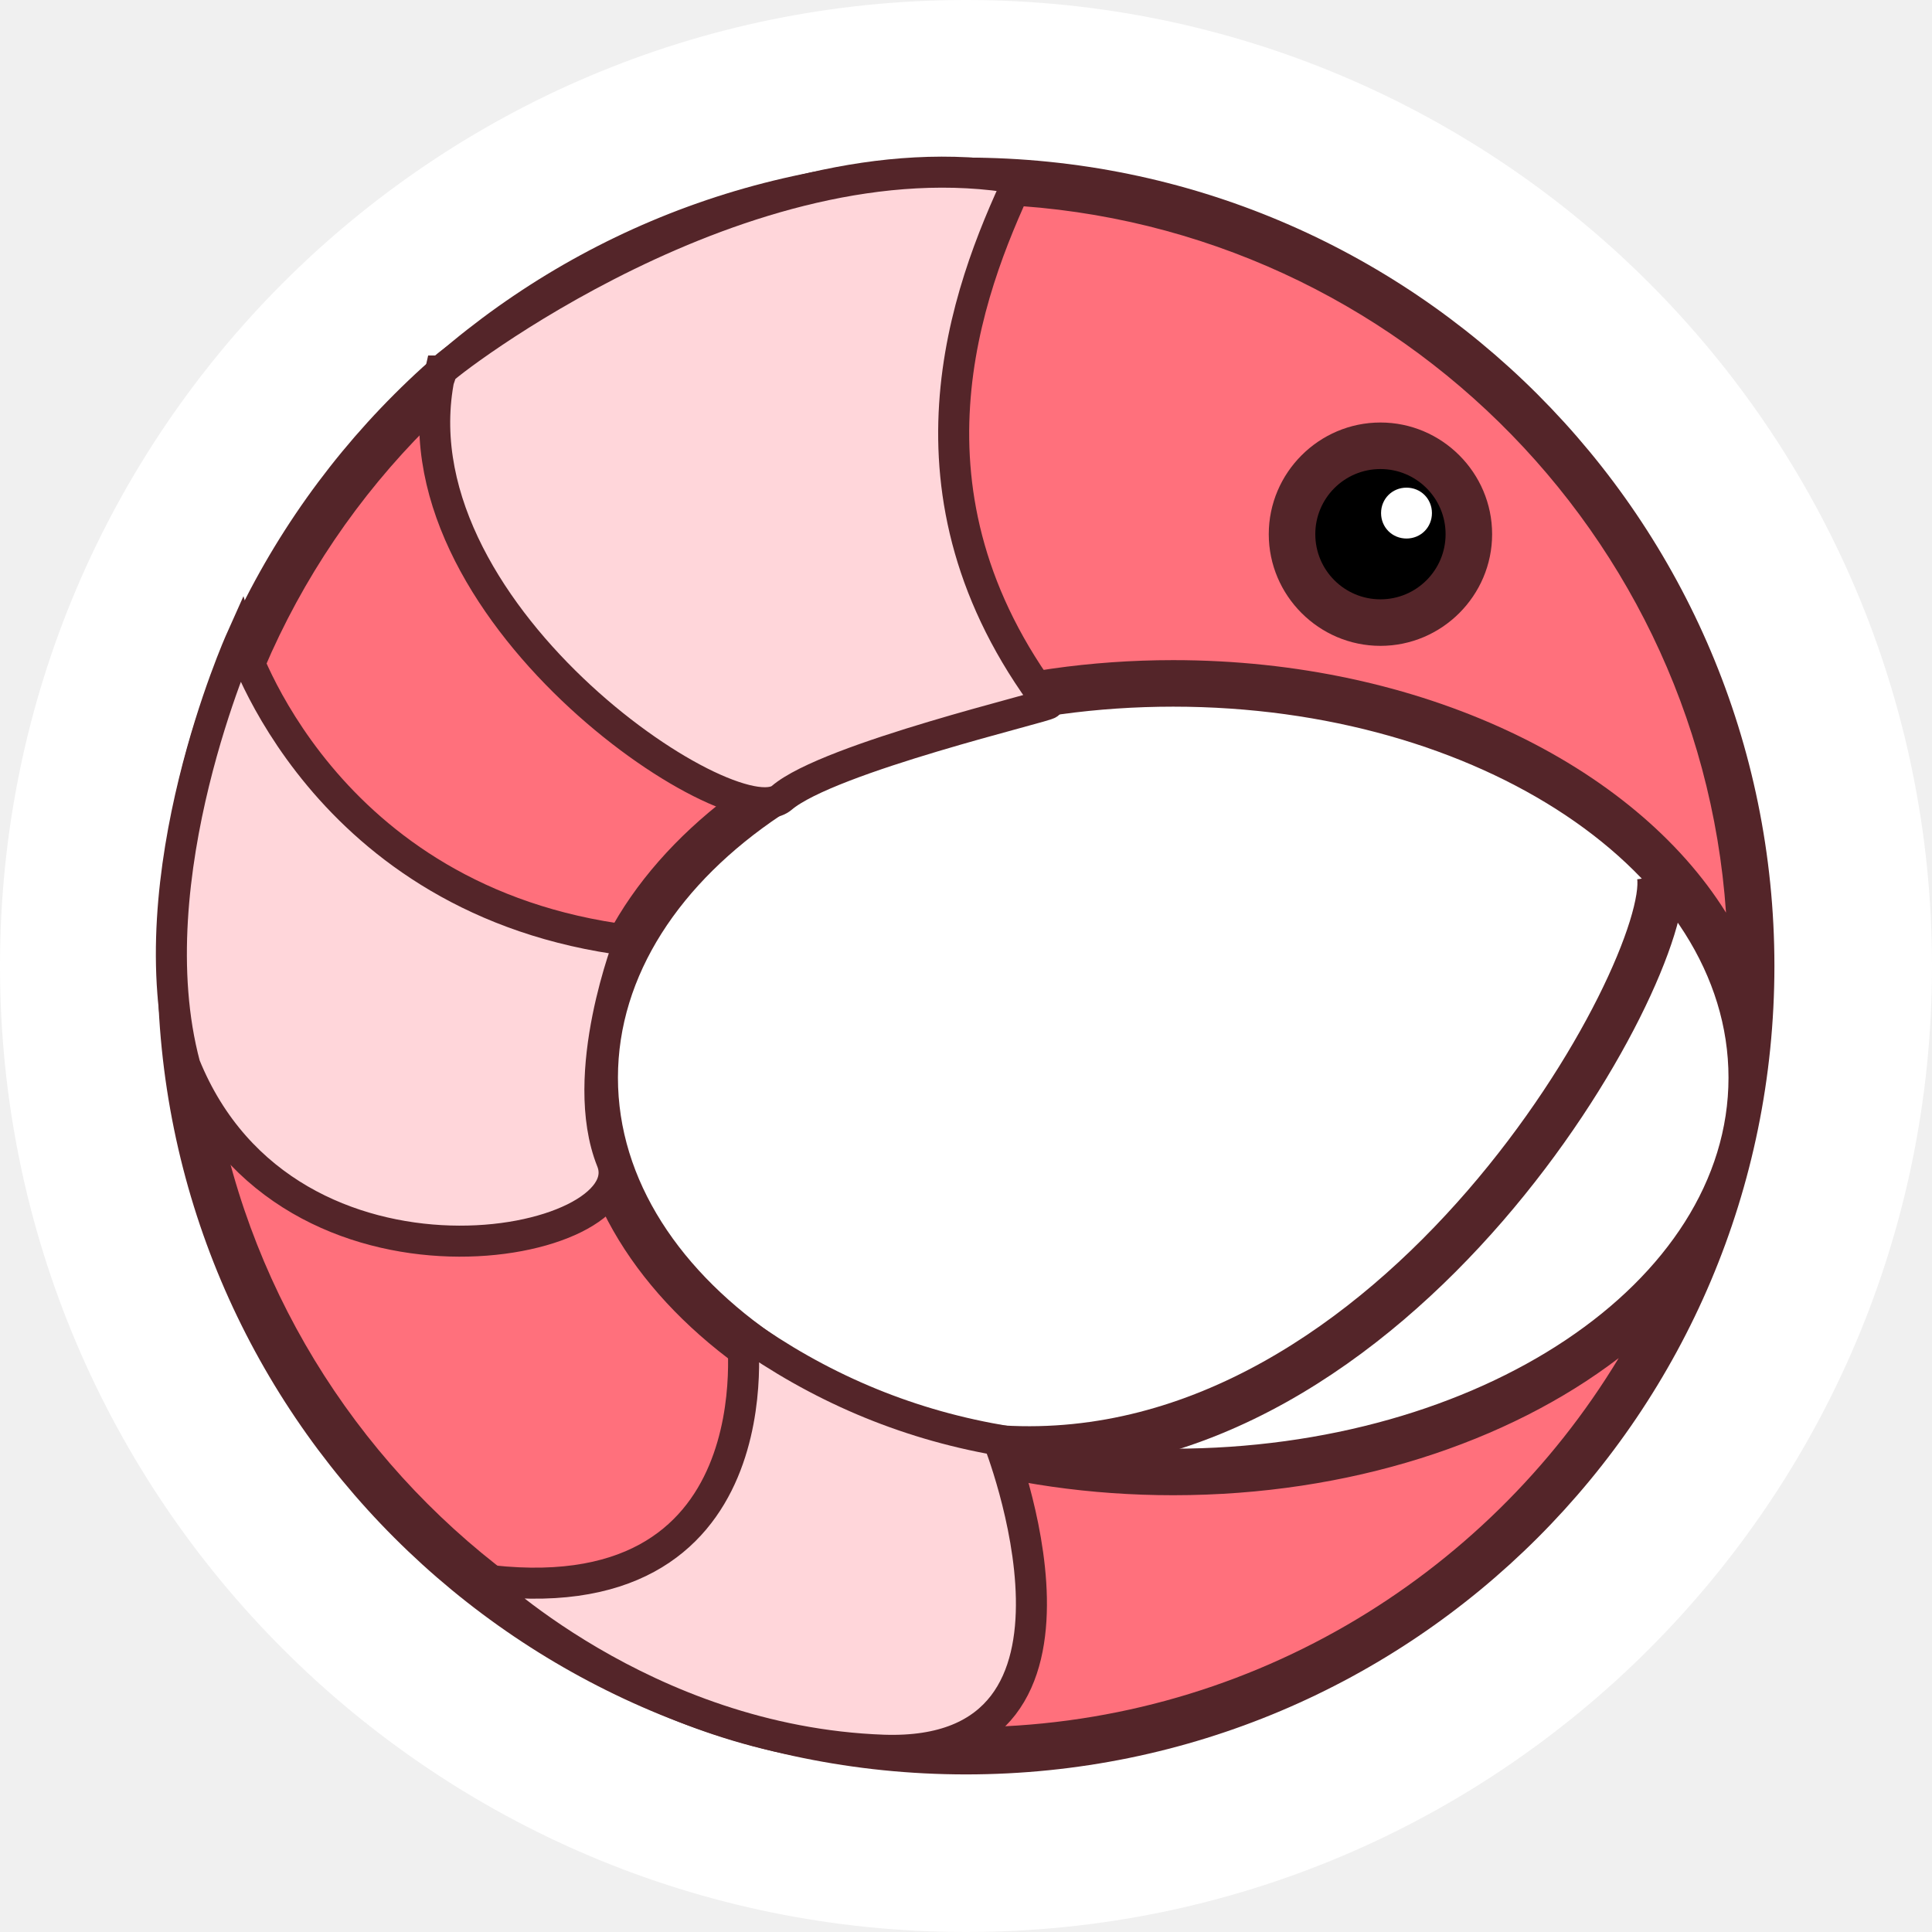
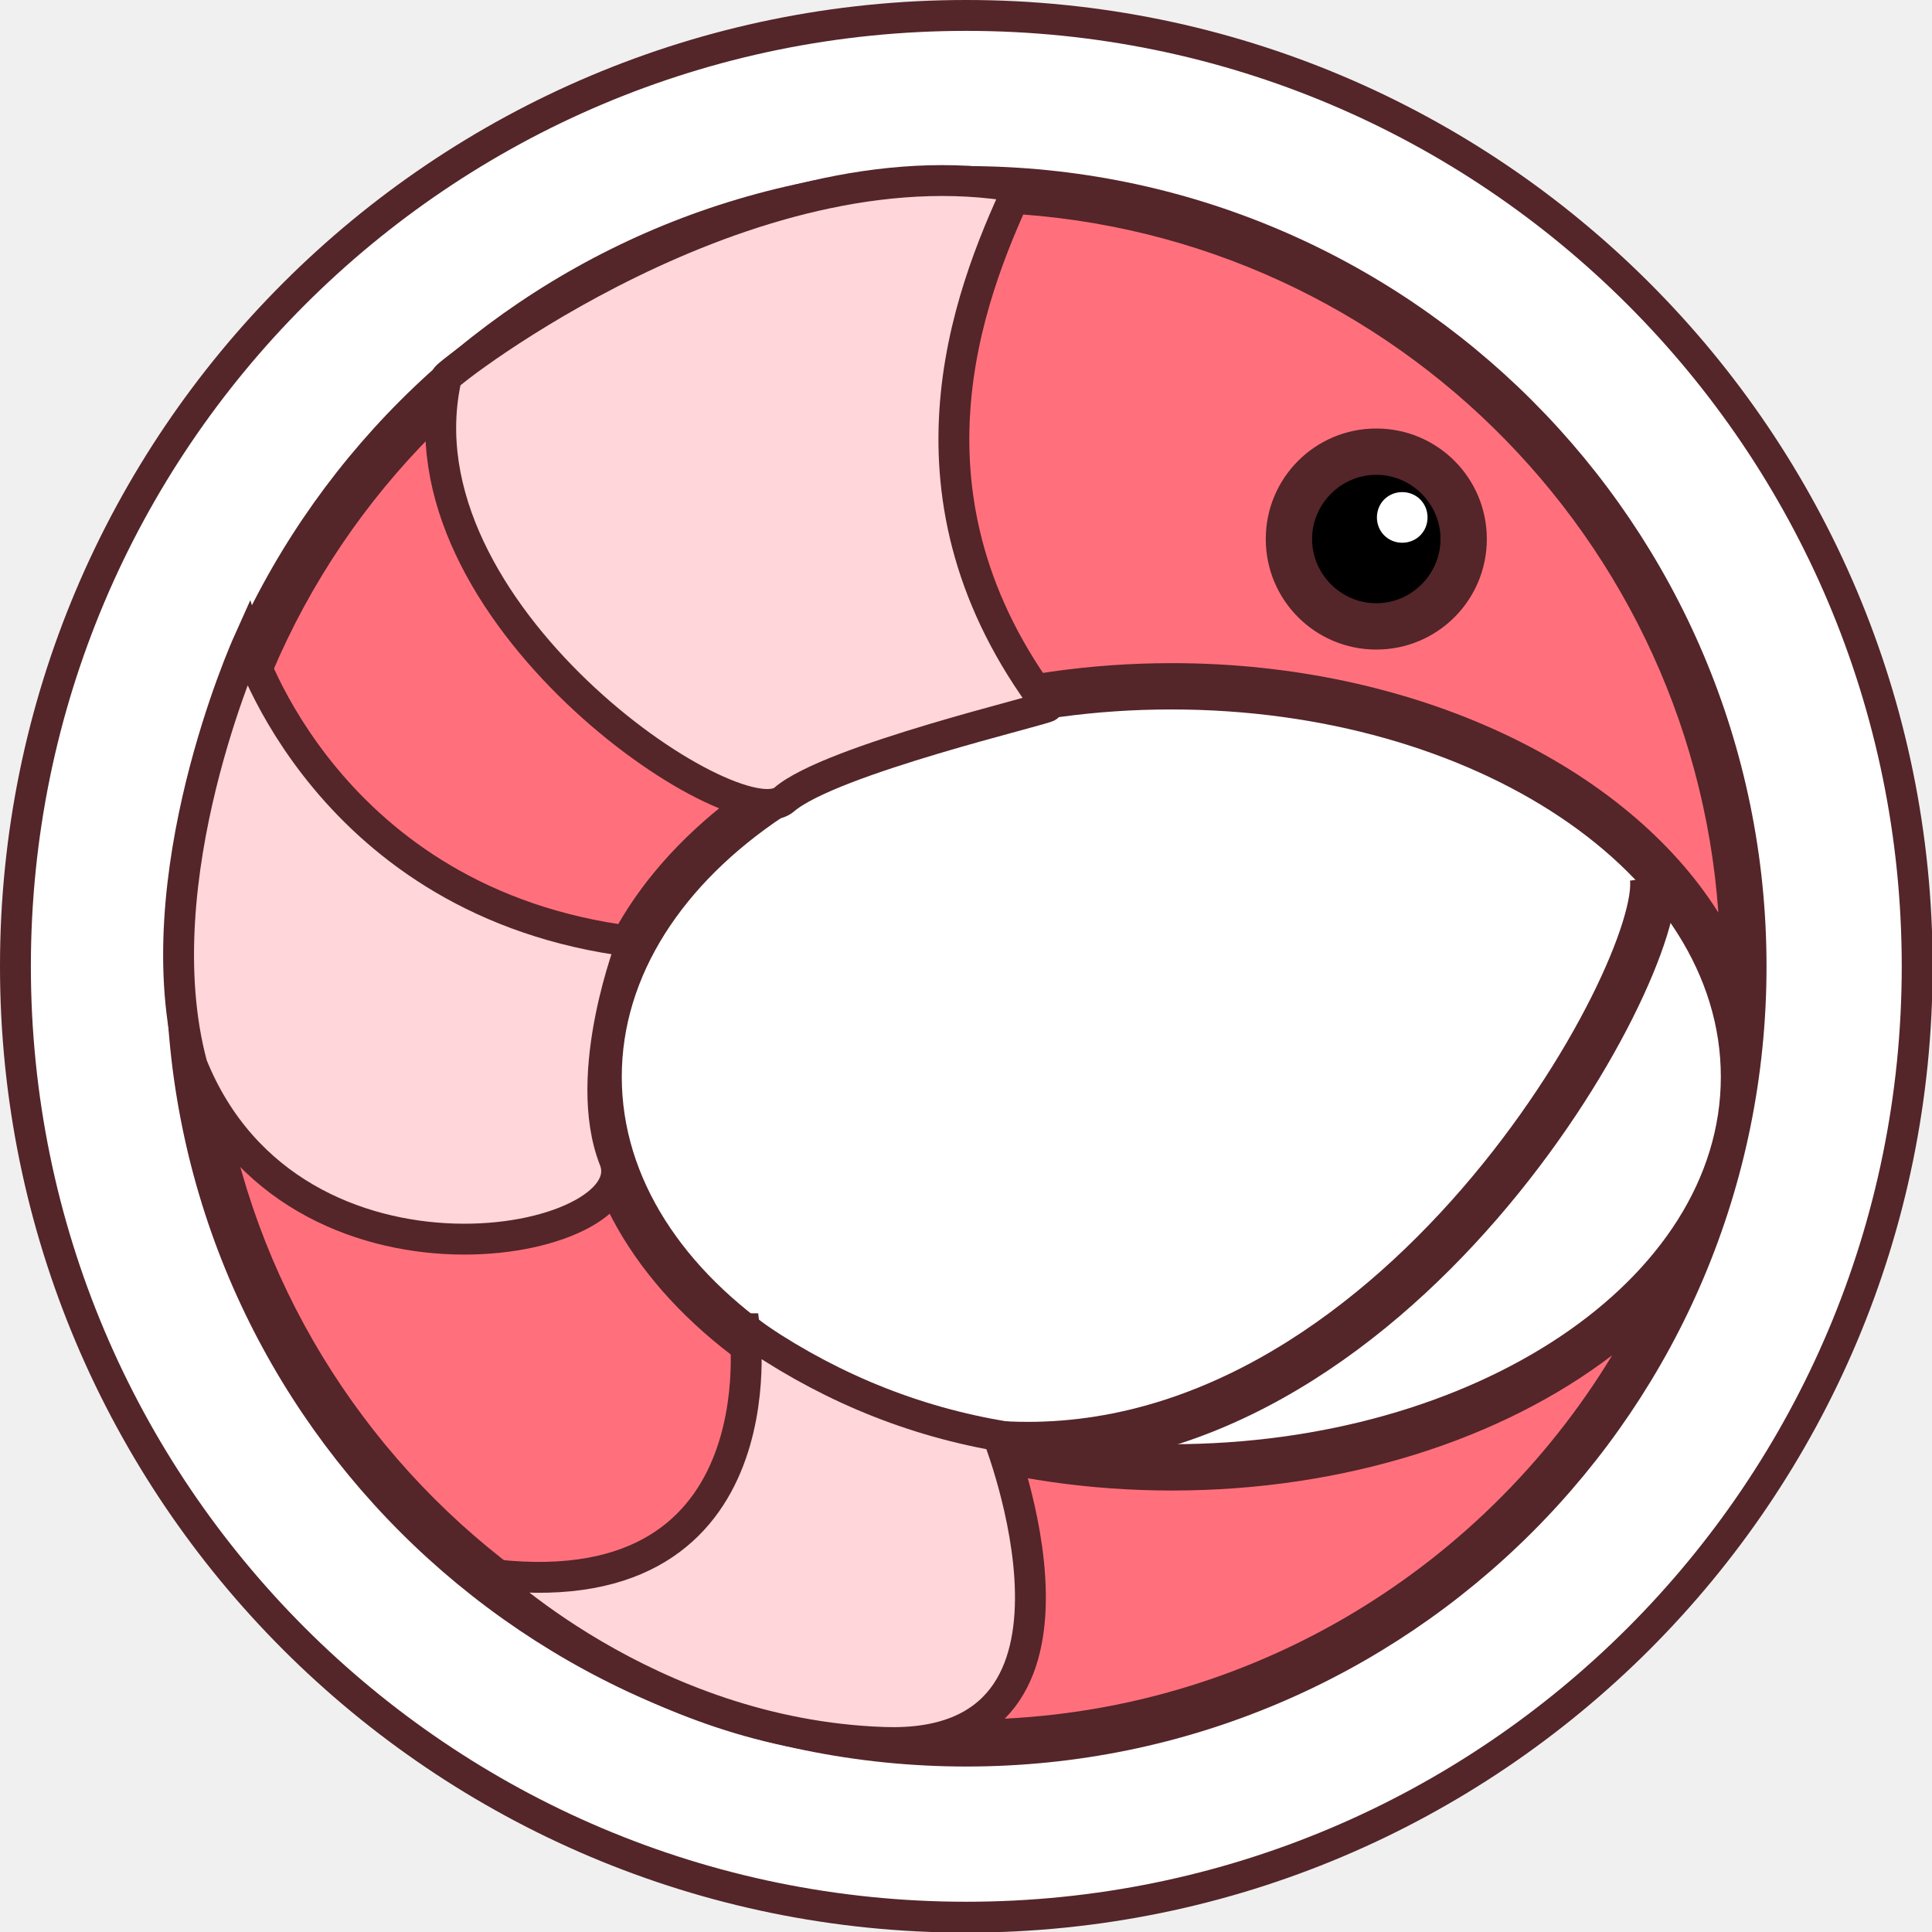
- <svg xmlns="http://www.w3.org/2000/svg" id="Layer_1" data-name="Layer 1" viewBox="0 0 31.14 31.14">
+ <svg xmlns="http://www.w3.org/2000/svg" id="Layer_1" data-name="Layer 1" viewBox="0 0 31.29 31.29">
  <defs>
    <style>
      .cls-1 {
        fill: none;
        stroke-width: .75px;
      }

-       .cls-1, .cls-2 {
+       .cls-1, .cls-2, .cls-3 {
        stroke: #542529;
        stroke-miterlimit: 10;
      }

-       .cls-3 {
+       .cls-4, .cls-3 {
        fill: #fff;
      }

      .cls-2 {
        fill: #ffd6da;
+       }
+ 
+       .cls-2, .cls-3 {
        stroke-width: .5px;
      }

-       .cls-4 {
+       .cls-5 {
        fill: #ff707c;
      }

-       .cls-5 {
+       .cls-6 {
        fill: #542529;
      }
    </style>
  </defs>
-   <circle class="cls-3" cx="15.57" cy="15.57" r="15.57" />
+   <circle class="cls-3" cx="15.65" cy="15.65" r="15.4" />
  <g>
-     <path class="cls-4" d="M15.57,28.22c-6.98,0-12.65-5.68-12.65-12.65S8.59,2.92,15.57,2.92s12.65,5.68,12.65,12.65c0,.37-.02.73-.05,1.09-.52-3.17-4.48-5.64-9.26-5.64-5.14,0-9.32,2.85-9.32,6.36s4.18,6.36,9.32,6.36c3.81,0,7.09-1.57,8.54-3.8-1.78,4.84-6.43,8.3-11.88,8.3Z" />
-     <path class="cls-5" d="M15.57,3.29c6.48,0,11.81,5.05,12.25,11.42-1.49-2.39-4.92-4.07-8.91-4.07-5.35,0-9.7,3.02-9.7,6.73s4.35,6.73,9.7,6.73c2.84,0,5.4-.85,7.18-2.21-2.15,3.56-6.06,5.95-10.52,5.95-6.77,0-12.28-5.51-12.28-12.28S8.8,3.29,15.57,3.29M15.57,2.54c-7.2,0-13.03,5.83-13.03,13.03s5.83,13.03,13.03,13.03,13.03-5.83,13.03-13.03S22.76,2.54,15.57,2.54h0ZM18.91,23.35c-4.94,0-8.95-2.68-8.95-5.98s4.01-5.98,8.95-5.98,8.95,2.68,8.95,5.98-4.01,5.98-8.95,5.98h0Z" />
+     <path class="cls-5" d="M15.65,28.23c-6.94,0-12.58-5.64-12.58-12.58S8.71,3.06,15.65,3.06s12.58,5.65,12.58,12.58c0,.36-.02.72-.04,1.07-.53-3.15-4.46-5.6-9.21-5.6-5.11,0-9.27,2.84-9.27,6.32s4.16,6.32,9.27,6.32c3.78,0,7.04-1.55,8.48-3.77-1.77,4.8-6.4,8.24-11.81,8.24Z" />
+     <path class="cls-6" d="M15.65,3.44c6.44,0,11.73,5.01,12.18,11.34-1.49-2.37-4.9-4.04-8.85-4.04-5.32,0-9.65,3.01-9.65,6.7s4.33,6.7,9.65,6.7c2.82,0,5.36-.84,7.13-2.19-2.14,3.53-6.02,5.9-10.45,5.9-6.73,0-12.21-5.48-12.21-12.21S8.91,3.44,15.65,3.44M15.65,2.69c-7.16,0-12.96,5.8-12.96,12.96s5.8,12.96,12.96,12.96,12.96-5.8,12.96-12.96S22.8,2.69,15.65,2.69h0ZM18.97,23.39c-4.91,0-8.9-2.66-8.9-5.95s3.98-5.95,8.9-5.95,8.9,2.66,8.9,5.95-3.98,5.95-8.9,5.95h0Z" />
  </g>
-   <path class="cls-2" d="M3.88,10.32s1.29,4.22,6.27,4.84c0,0-.85,2.15-.29,3.55s-5.22,2.56-6.88-1.54c-.81-3.03.9-6.85.9-6.85Z" />
-   <path class="cls-2" d="M7.11,5.98c.02-.07,4.89-3.88,9.32-3.1-.86,1.83-2.08,5.07.47,8.46.02.04-3.54.87-4.3,1.52-.79.67-6.38-3.05-5.5-6.88Z" />
-   <path class="cls-2" d="M11.96,21.47s.62,4.66-4.26,3.98c0,0,2.65,2.62,6.54,2.76,3.89.13,1.85-5,1.85-5-1.54-.27-2.91-.87-4.13-1.74Z" />
+   <path class="cls-2" d="M4.01,10.43s1.28,4.2,6.23,4.82c0,0-.84,2.13-.29,3.53s-5.2,2.54-6.84-1.53c-.81-3.01.9-6.82.9-6.82Z" />
+   <path class="cls-2" d="M7.23,6.11c.02-.07,4.86-3.86,9.27-3.08-.85,1.82-2.07,5.04.47,8.41.02.04-3.52.86-4.27,1.51-.79.67-6.34-3.04-5.47-6.84Z" />
+   <path class="cls-2" d="M12.06,21.52s.62,4.63-4.24,3.96c0,0,2.64,2.61,6.5,2.74s1.84-4.97,1.84-4.97c-1.53-.27-2.89-.87-4.11-1.73Z" />
  <g>
-     <circle cx="22.25" cy="8.61" r="1.42" />
-     <path class="cls-5" d="M22.25,7.56c.58,0,1.05.47,1.05,1.05s-.47,1.05-1.05,1.05-1.05-.47-1.05-1.05.47-1.05,1.05-1.05M22.25,6.81c-.99,0-1.8.81-1.8,1.8s.81,1.8,1.8,1.8,1.8-.81,1.8-1.8-.81-1.8-1.8-1.8h0Z" />
+     <path d="M22.29,10.14c-.78,0-1.41-.63-1.41-1.41s.63-1.41,1.41-1.41,1.42.63,1.42,1.41-.63,1.41-1.42,1.41Z" />
+     <path class="cls-6" d="M22.29,7.69c.57,0,1.04.47,1.04,1.04s-.47,1.04-1.04,1.04-1.04-.47-1.04-1.04.47-1.04,1.04-1.04M22.29,6.94c-.99,0-1.79.8-1.79,1.79s.8,1.79,1.79,1.79,1.79-.8,1.79-1.79-.8-1.79-1.79-1.79h0Z" />
  </g>
  <g>
-     <path d="M22.67,8.31s-.04-.02-.04-.04l.04.04Z" />
-     <path class="cls-3" d="M22.67,7.86c-.23,0-.41.18-.41.41s.18.41.41.41.41-.18.41-.41-.18-.41-.41-.41h0Z" />
+     <path d="M22.71,8.42s-.04-.02-.04-.04l.04.04Z" />
+     <path class="cls-4" d="M22.71,7.97c-.23,0-.41.18-.41.41s.18.41.41.41.41-.18.41-.41-.18-.41-.41-.41h0Z" />
  </g>
-   <path class="cls-1" d="M26.76,14.12c.21,1.49-4.2,9.61-10.61,9.23" />
+   <path class="cls-1" d="M26.77,14.21c.21,1.48-4.18,9.56-10.56,9.18" />
</svg>
